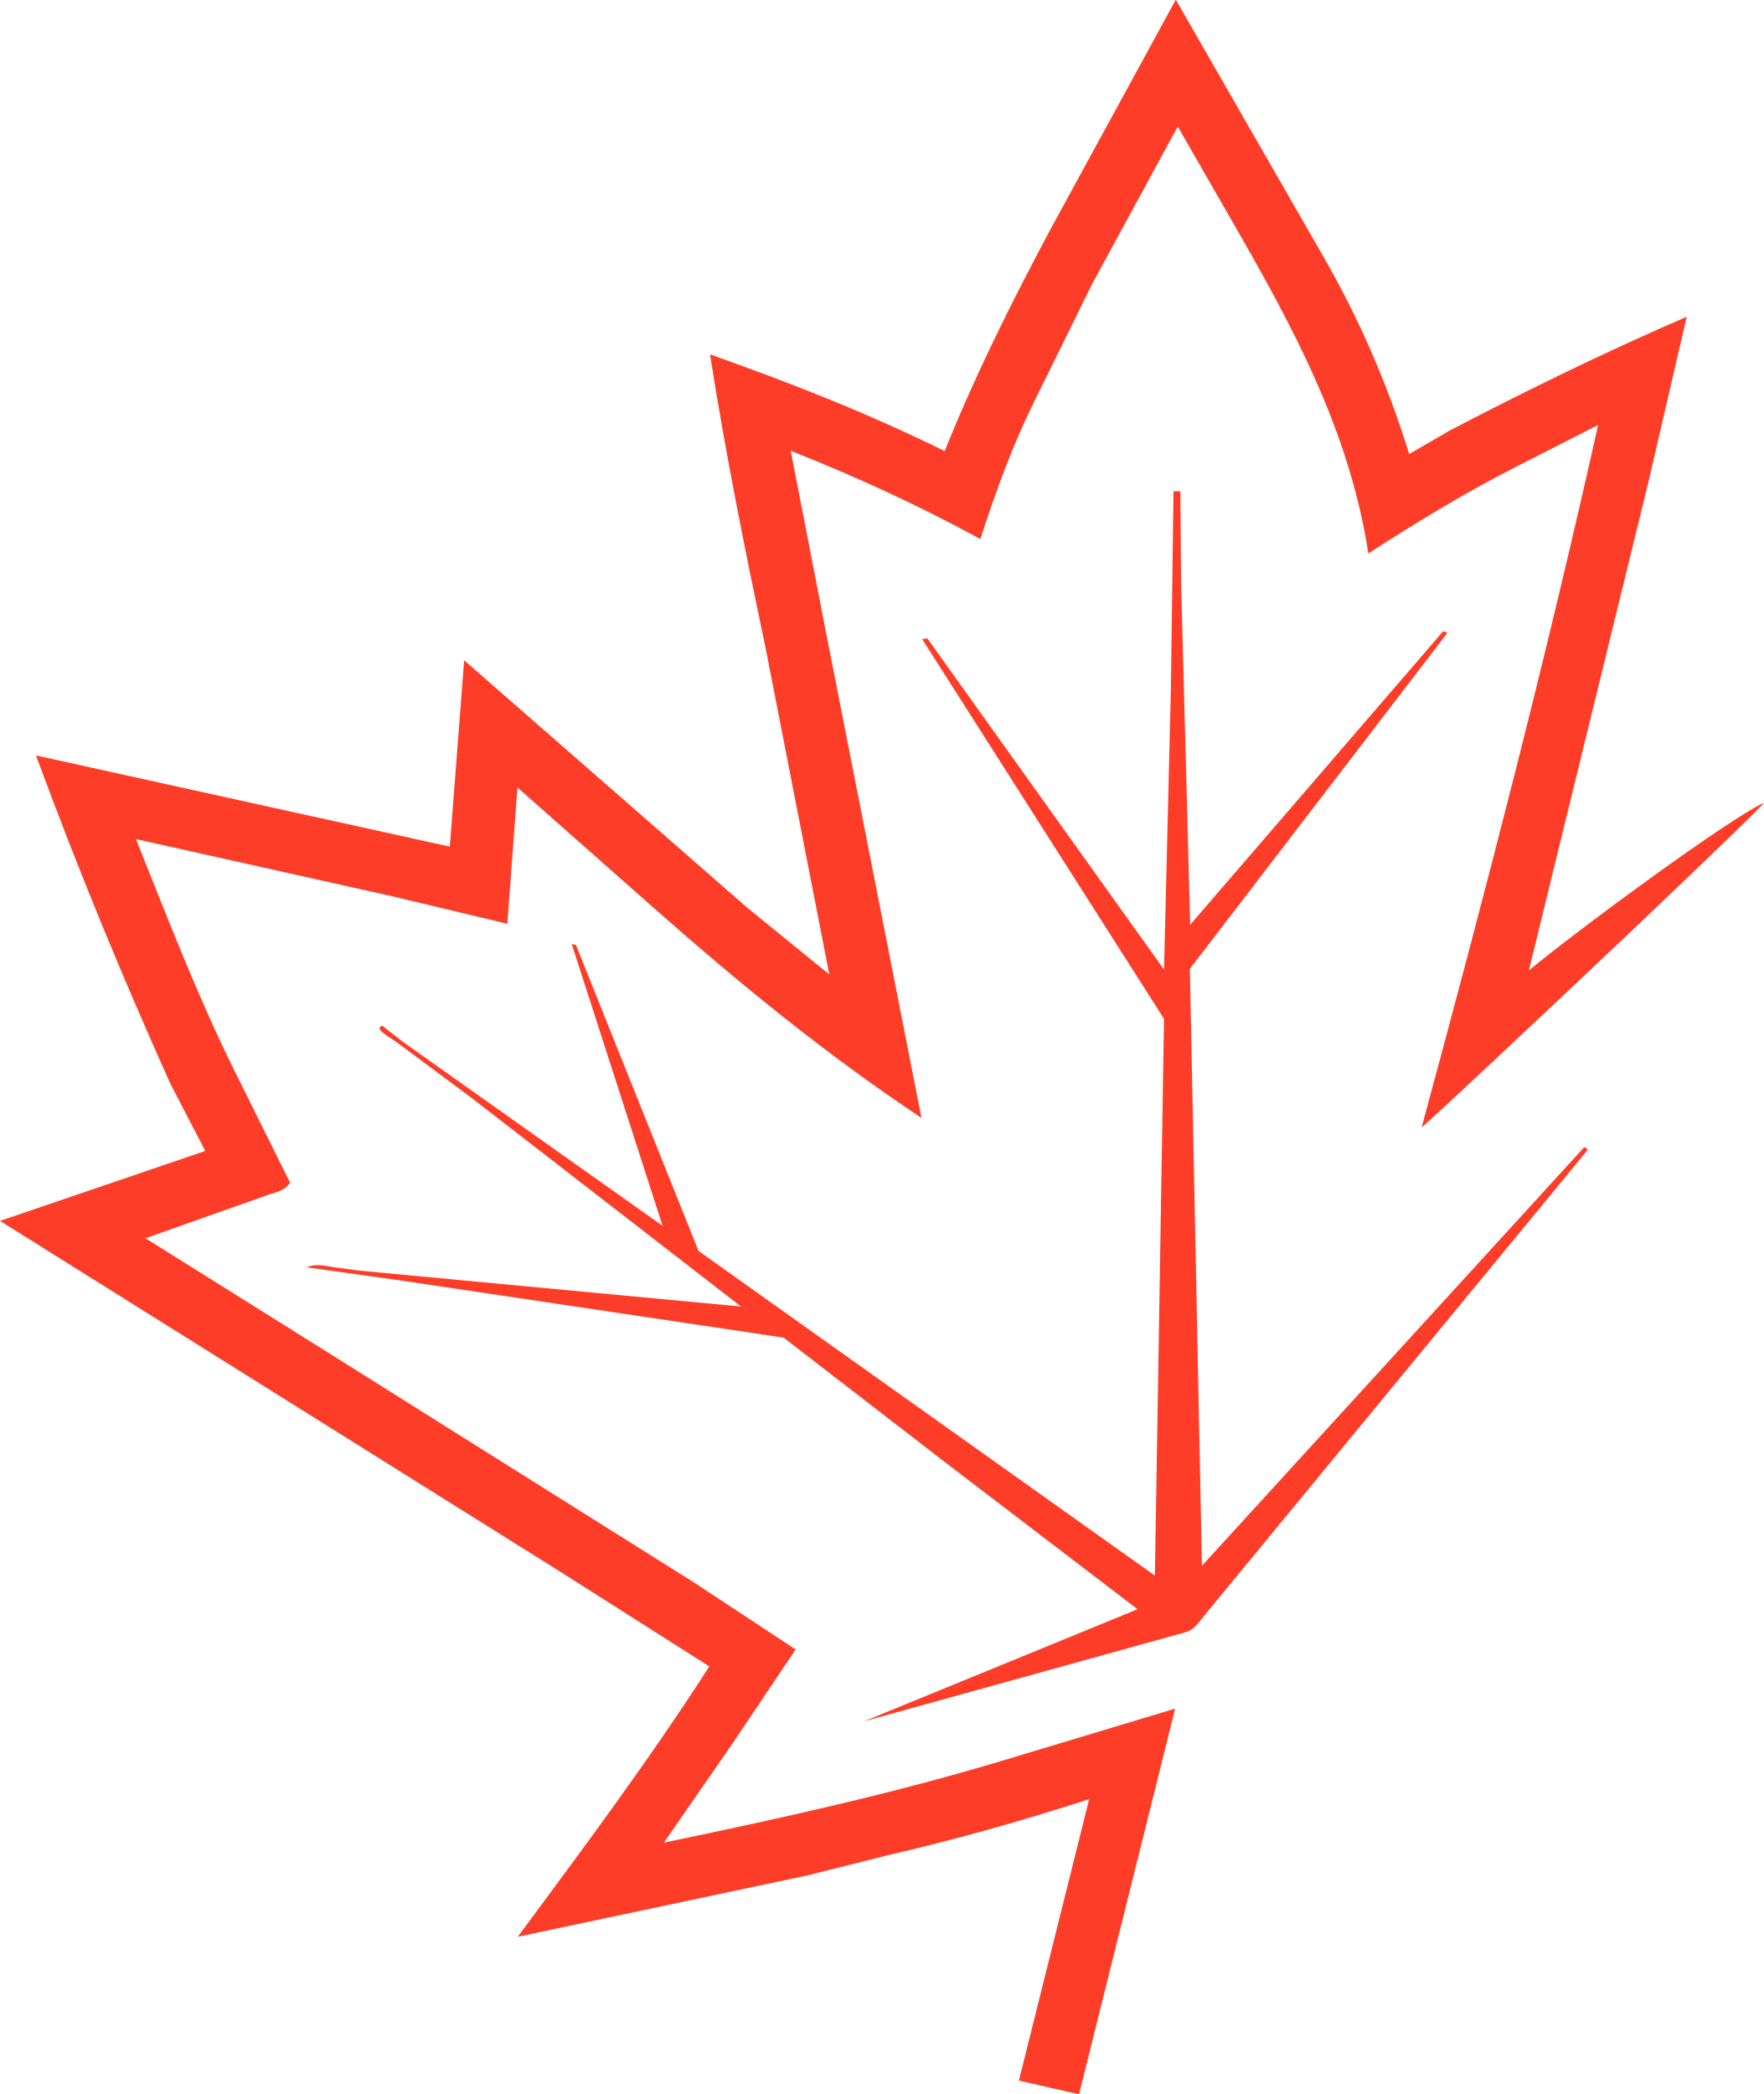
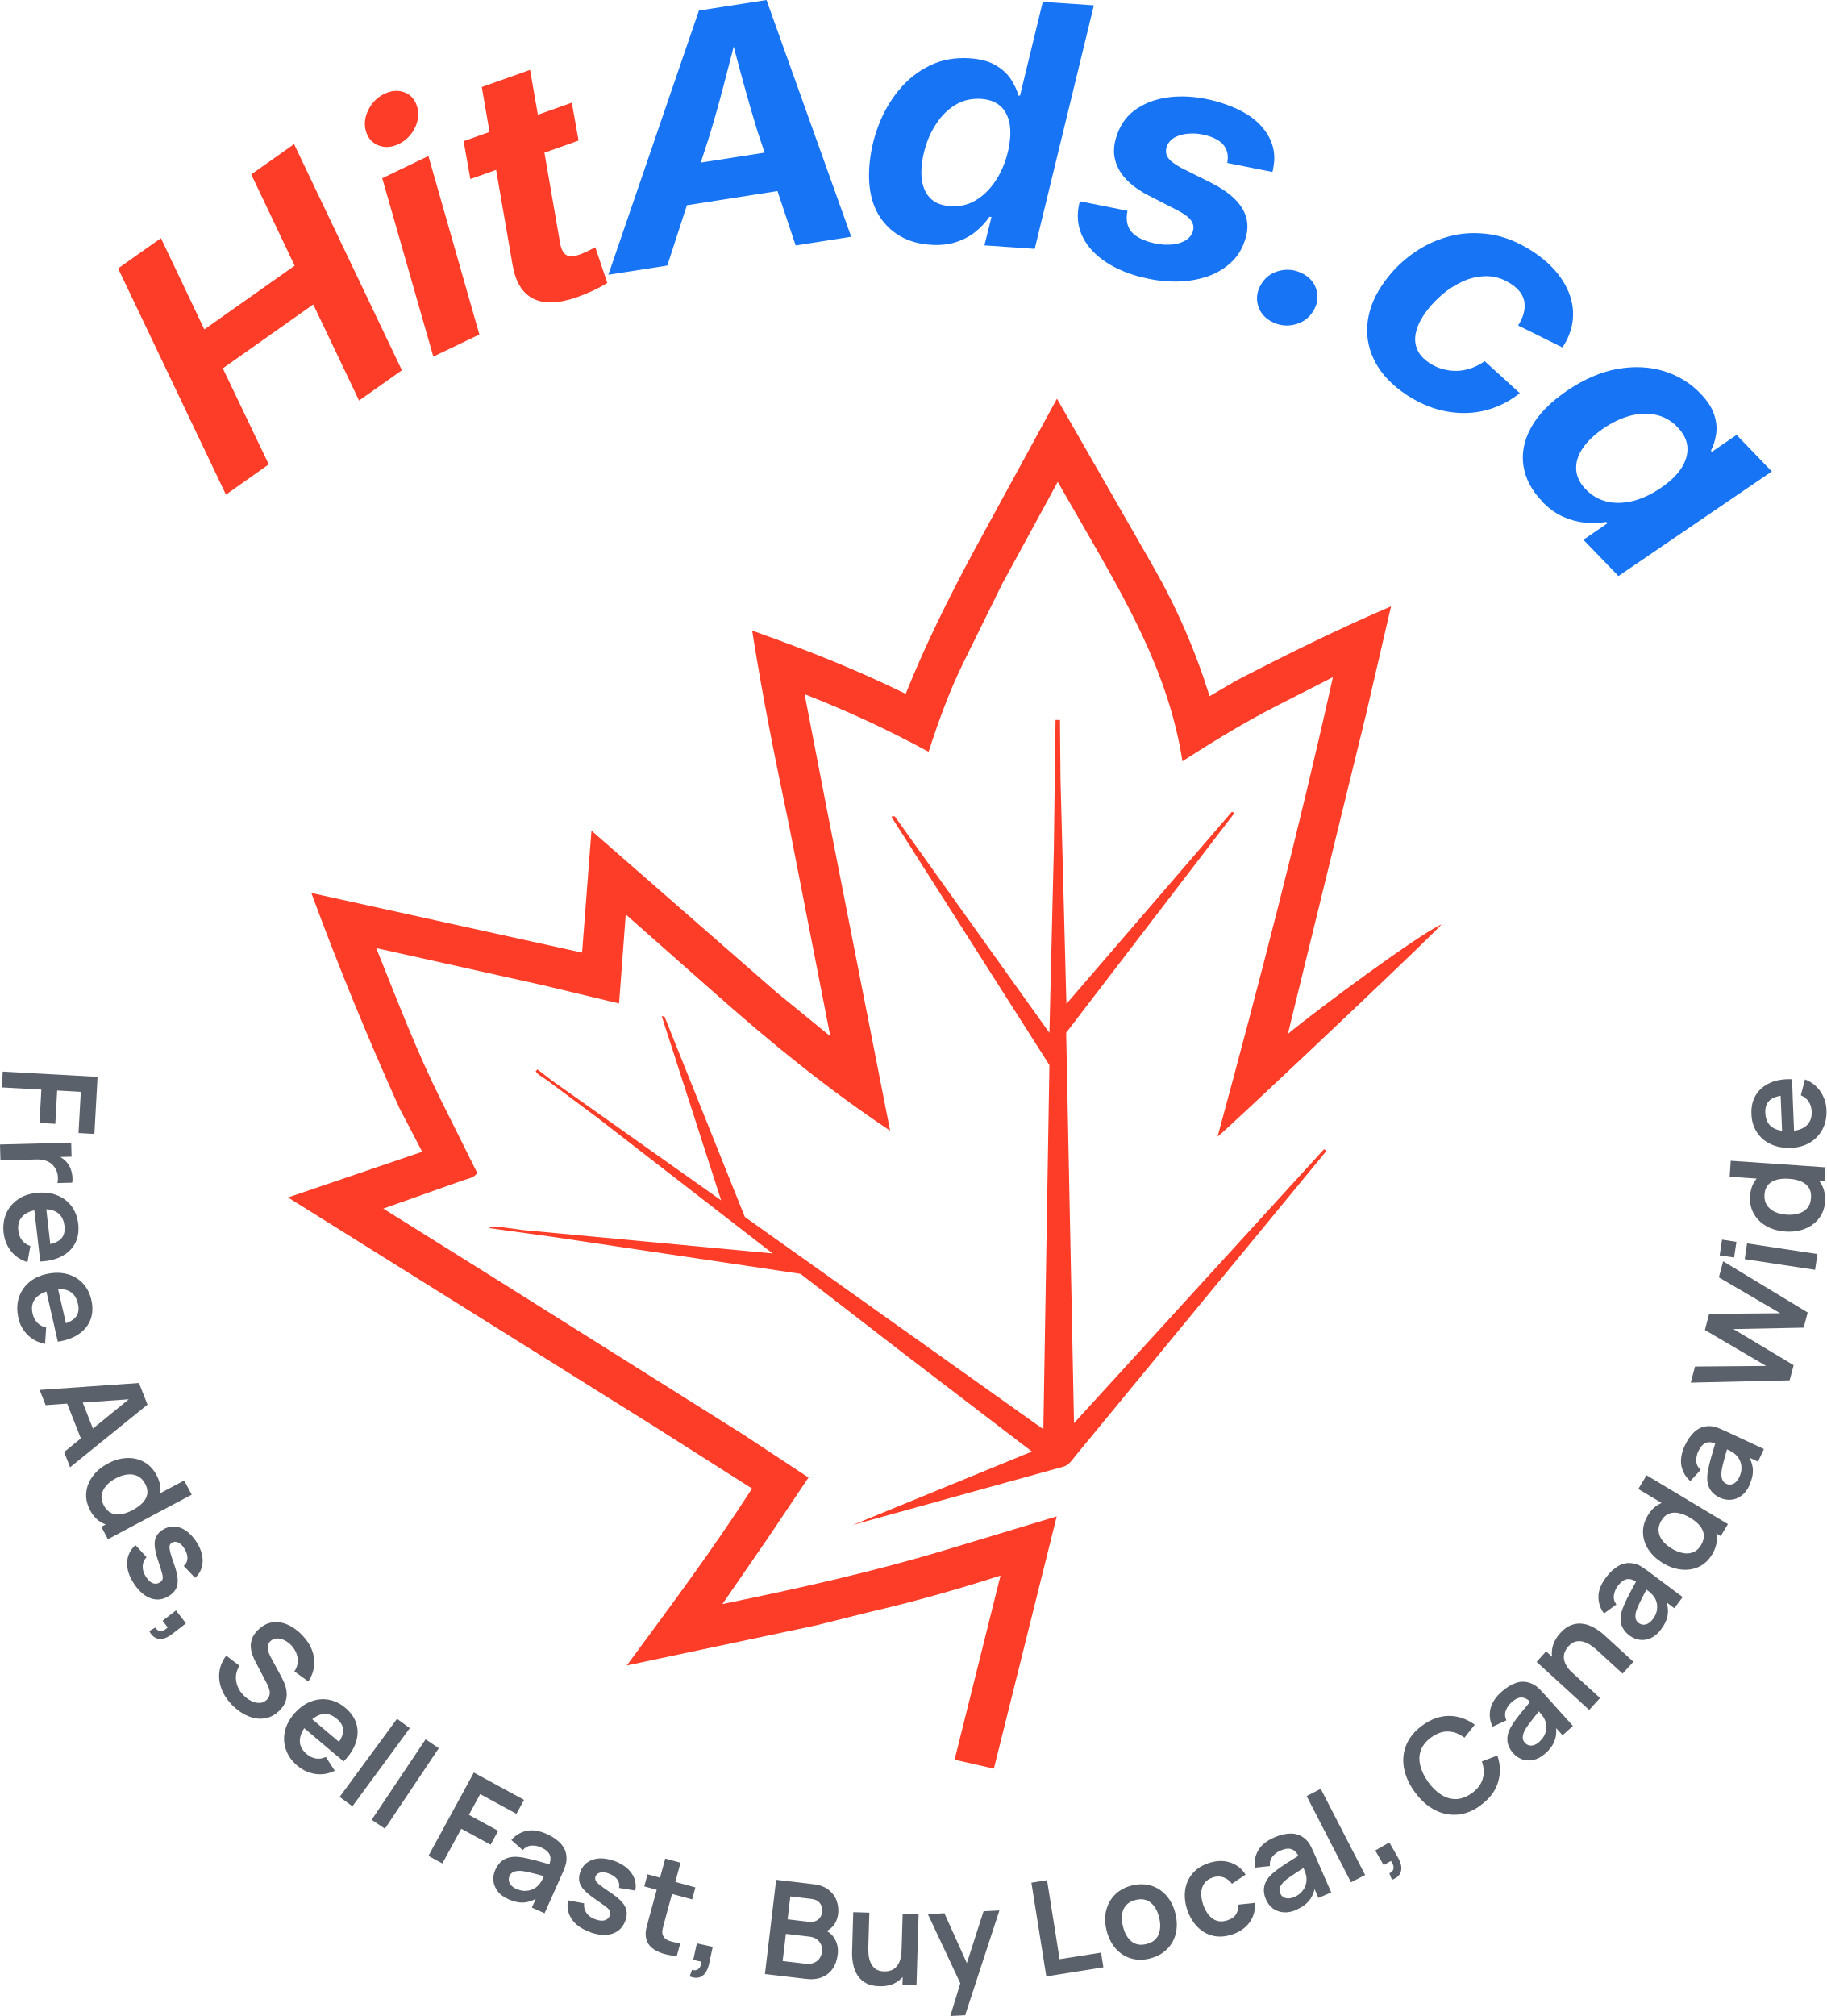
- <svg xmlns="http://www.w3.org/2000/svg" id="Layer_1" data-name="Layer 1" viewBox="0 0 53.95 64.06">
+ <svg xmlns="http://www.w3.org/2000/svg" id="Layer_1" data-name="Layer 1" viewBox="0 0 247.32 272.94">
+   <g>
+     <path d="M30.59,66.96l-14.6-30.62,5.8-4.1,5.88,12.36,12.23-8.63-5.88-12.36,5.8-4.1,14.6,30.62-5.8,4.1-6.2-13.01-12.25,8.65,6.22,13-5.8,4.1Z" style="fill: #fd3d28;" />
+     <path d="M53.99,19.5c-.96.46-1.87.53-2.73.19s-1.43-.98-1.71-1.92c-.27-.95-.16-1.92.33-2.9.49-.98,1.21-1.7,2.16-2.16.98-.47,1.89-.54,2.75-.2.86.34,1.42.98,1.69,1.93.28.94.18,1.91-.31,2.89-.49.98-1.22,1.7-2.18,2.17ZM58.68,48.29l-6.92-24.16,6.25-3.01,6.9,24.17-6.23,2.99Z" style="fill: #fd3d28;" />
+     <path d="M77.43,13.9l.91,5.13-14.65,5.21-.91-5.13,14.65-5.21ZM65.24,11.78l6.54-2.32,4.07,23.51c.15.8.43,1.32.84,1.56.4.24,1.01.21,1.81-.07.28-.1.64-.25,1.09-.47.45-.21.79-.39,1.02-.52l1.62,4.83c-.61.39-1.27.75-1.97,1.07-.7.32-1.39.6-2.08.85-2.48.88-4.45.96-5.93.24-1.47-.72-2.41-2.21-2.82-4.46l-4.19-24.21Z" style="fill: #fd3d28;" />
+     <path d="M82.38,37.19L94.64,1.43l9.15-1.43,11.47,32.05-7.52,1.18-5.2-15.54c-.6-1.96-1.23-4.14-1.89-6.53-.66-2.39-1.35-5-2.07-7.84l1.6-.25c-.77,3.01-1.49,5.82-2.17,8.41-.68,2.6-1.36,5.01-2.05,7.24l-5.6,17.23-7.98,1.25ZM89.86,28.28l.08-5.49,18.14-2.84-.08,5.49-18.14,2.84Z" style="fill: #1774f5;" />
+     <path d="M126,33.14c-2.67-.18-4.77-1.19-6.31-3.03-1.53-1.84-2.19-4.33-1.98-7.48.13-1.91.54-3.77,1.22-5.58s1.61-3.43,2.79-4.86c1.18-1.43,2.57-2.53,4.19-3.32,1.62-.79,3.43-1.11,5.42-.98,1.44.1,2.6.41,3.49.94.9.53,1.58,1.16,2.07,1.9.48.74.82,1.47,1.02,2.21h.21s3.08-12.69,3.08-12.69l6.92.47-8.01,32.97-6.81-.47.96-3.85-.28-.02c-.53.77-1.18,1.46-1.93,2.06-.75.6-1.63,1.06-2.64,1.38-1.01.32-2.15.44-3.43.35ZM128.61,27.92c1.22.08,2.31-.14,3.28-.67.97-.53,1.8-1.27,2.51-2.2.71-.93,1.26-1.97,1.67-3.1.4-1.14.64-2.26.72-3.38.1-1.52-.17-2.74-.83-3.66-.66-.91-1.68-1.42-3.07-1.52-1.22-.08-2.31.14-3.28.67-.97.53-1.8,1.27-2.49,2.2-.69.94-1.24,1.97-1.63,3.1-.4,1.13-.63,2.26-.71,3.38-.1,1.49.16,2.7.8,3.63.63.93,1.65,1.44,3.03,1.53Z" style="fill: #1774f5;" />
+     <path d="M154.25,37.45c-2.01-.56-3.68-1.33-5-2.32-1.32-.98-2.26-2.11-2.8-3.39-.54-1.28-.65-2.66-.32-4.13.02-.06.03-.12.05-.18.02-.07.04-.13.05-.18l6.44,1.29c-.22,1.12-.08,2.02.43,2.7.5.68,1.41,1.21,2.74,1.58.82.23,1.62.33,2.41.31.79-.02,1.47-.17,2.06-.46.58-.29.98-.71,1.19-1.28.19-.52.13-1.01-.18-1.48-.31-.47-.92-.94-1.83-1.41l-3.9-2c-2.01-1.03-3.38-2.23-4.12-3.62-.74-1.39-.82-2.89-.26-4.5.53-1.62,1.48-2.87,2.85-3.75s2.98-1.38,4.84-1.53c1.86-.14,3.78.07,5.78.62,2.92.82,5.03,2.02,6.34,3.62,1.31,1.6,1.78,3.37,1.41,5.3-.01.11-.03.21-.05.31s-.05.21-.08.33l-6.12-1.22c.18-.88.05-1.64-.39-2.28-.44-.64-1.24-1.12-2.4-1.44-.75-.21-1.49-.3-2.24-.26-.75.03-1.41.19-1.98.47-.57.28-.96.72-1.17,1.29-.19.52-.15,1.01.13,1.46.28.45.89.92,1.81,1.42l4.1,2.05c2.05,1.04,3.46,2.21,4.22,3.52.76,1.31.86,2.74.29,4.31-.41,1.25-1.09,2.29-2.04,3.11-.95.82-2.07,1.44-3.38,1.84-1.31.4-2.72.59-4.24.57s-3.06-.25-4.63-.69Z" style="fill: #1774f5;" />
+     <path d="M172.46,43.68c-1.1-.5-1.8-1.27-2.11-2.32-.31-1.05-.12-2.08.56-3.09.56-.83,1.34-1.37,2.34-1.61,1-.25,1.96-.16,2.89.26,1.11.5,1.82,1.28,2.12,2.32.3,1.04.12,2.06-.55,3.05-.54.82-1.32,1.37-2.32,1.63-1,.27-1.98.19-2.92-.24Z" style="fill: #1774f5;" />
+     <path d="M190.43,53.44c-1.89-1.26-3.28-2.7-4.16-4.32-.88-1.62-1.26-3.33-1.12-5.12.14-1.8.78-3.57,1.94-5.31,1.07-1.61,2.37-2.99,3.91-4.14,1.54-1.15,3.22-1.99,5.05-2.5,1.83-.52,3.73-.62,5.71-.33,1.98.3,3.94,1.1,5.9,2.4,1.3.87,2.37,1.82,3.21,2.86.84,1.04,1.43,2.13,1.79,3.26.35,1.13.44,2.28.26,3.44-.18,1.16-.63,2.28-1.35,3.36l-6-2.97c.34-.54.59-1.07.73-1.58.14-.51.19-1,.13-1.48-.05-.48-.22-.93-.51-1.35-.29-.42-.71-.82-1.26-1.19-1.07-.71-2.17-1.07-3.31-1.08-1.14,0-2.24.23-3.32.73-1.08.5-2.07,1.15-2.97,1.96-.91.81-1.67,1.67-2.28,2.59-.55.82-.9,1.63-1.07,2.42-.16.79-.1,1.53.2,2.22.29.69.84,1.3,1.64,1.83.58.39,1.19.66,1.83.84.64.17,1.28.25,1.94.23.66-.02,1.3-.15,1.93-.37.63-.23,1.23-.54,1.79-.94l4.76,4.33c-1.1.87-2.27,1.53-3.52,1.98-1.25.46-2.54.69-3.87.71-1.33.02-2.67-.17-4.02-.58-1.34-.41-2.67-1.05-3.97-1.91Z" style="fill: #1774f5;" />
+     <path d="M208.79,67.84c-1.4-1.45-2.23-3.04-2.5-4.76s.08-3.46,1.04-5.21c.96-1.75,2.58-3.4,4.84-4.96,2.33-1.58,4.61-2.56,6.85-2.96,2.24-.4,4.33-.3,6.27.29,1.93.6,3.58,1.6,4.93,3,.96.99,1.59,1.95,1.89,2.88.31.93.4,1.82.27,2.66s-.36,1.59-.71,2.24l.14.15,3.34-2.29,4.77,4.95-20.77,14.16-4.74-4.91,3.26-2.24-.18-.18c-.86.16-1.79.2-2.79.11-1-.09-2.01-.35-3.02-.8-1.01-.44-1.98-1.15-2.92-2.12ZM214.74,66.26c.83.86,1.79,1.41,2.89,1.66,1.1.25,2.27.21,3.52-.1,1.24-.32,2.48-.9,3.72-1.75,1.26-.85,2.2-1.75,2.81-2.7.61-.95.88-1.9.81-2.84-.07-.95-.52-1.85-1.35-2.71-.83-.86-1.79-1.41-2.89-1.65-1.1-.24-2.26-.21-3.48.11-1.22.32-2.45.9-3.67,1.74-1.23.84-2.16,1.74-2.8,2.69-.64.95-.93,1.9-.87,2.86.06.95.49,1.86,1.31,2.7Z" style="fill: #1774f5;" />
+   </g>
+   <g>
+     <path d="M.38,145.08l12.83.71-.43,7.73-2.15-.12.31-5.58-3.2-.18-.25,4.51-2.14-.12.25-4.51-5.35-.3.12-2.15Z" style="fill: #5b616a;" />
+     <path d="M0,154.95l9.64-.25.05,1.9-2.35.06.3-.24c.32.11.62.26.89.46.27.19.5.43.68.7.17.23.3.49.4.78.1.29.16.58.19.88s.02.6-.02.88l-2.01.05c.08-.29.09-.62.05-.99-.04-.37-.15-.7-.34-1-.17-.29-.38-.53-.63-.71s-.54-.31-.86-.39-.67-.12-1.03-.11l-4.9.13-.06-2.16Z" style="fill: #5b616a;" />
+     <path d="M.49,166.97c-.11-.97,0-1.84.33-2.63.33-.78.85-1.42,1.55-1.92s1.53-.8,2.5-.91c1.05-.12,1.98-.03,2.8.29.82.31,1.48.8,1.99,1.47.51.67.82,1.47.93,2.41.11.99-.02,1.86-.4,2.61-.38.75-.98,1.34-1.79,1.77-.81.44-1.79.68-2.94.73l-.25-2.12.78-.09c1.04-.13,1.78-.4,2.22-.81.44-.42.61-1.01.52-1.79-.1-.87-.45-1.49-1.04-1.86s-1.41-.48-2.45-.36c-.97.11-1.7.41-2.18.9s-.68,1.14-.58,1.95c.06.53.23.97.51,1.32.28.35.65.61,1.12.76l-.39,2.18c-.91-.27-1.64-.75-2.21-1.46-.57-.71-.9-1.53-1.01-2.45ZM4.57,163.15l1.61-.19.76,6.59-1.61.19-.76-6.59Z" style="fill: #5b616a;" />
+     <path d="M2.49,178.41c-.22-.95-.2-1.83.04-2.65.25-.81.69-1.51,1.33-2.08.64-.57,1.43-.96,2.38-1.18,1.03-.23,1.96-.24,2.81-.02.85.22,1.56.64,2.14,1.24.58.61.97,1.37,1.18,2.29.22.97.18,1.85-.11,2.64-.3.79-.83,1.44-1.58,1.96-.75.52-1.7.87-2.85,1.04l-.48-2.08.77-.18c1.02-.24,1.72-.59,2.11-1.05.39-.46.5-1.07.32-1.83-.2-.86-.61-1.44-1.23-1.73-.63-.3-1.45-.33-2.47-.09-.95.22-1.64.6-2.07,1.13-.43.54-.55,1.21-.37,2.01.12.52.33.94.65,1.26.31.32.71.53,1.19.64l-.15,2.21c-.93-.17-1.71-.57-2.36-1.21-.64-.64-1.07-1.42-1.27-2.32ZM6.12,174.17l1.58-.36,1.48,6.46-1.58.36-1.48-6.47Z" style="fill: #5b616a;" />
+     <path d="M5.37,188.18l13.45-.94,1.15,2.93-10.48,8.48-.81-2.06,9.38-7.65.18.45-12.06.85-.81-2.06ZM8.79,189.26l1.87-.74,2.47,6.28-1.87.74-2.47-6.28Z" style="fill: #5b616a;" />
+     <path d="M12.18,204.41c-.42-.78-.58-1.57-.5-2.36.08-.79.38-1.53.89-2.21.51-.68,1.19-1.25,2.04-1.7.86-.46,1.72-.71,2.56-.74.85-.04,1.62.14,2.33.53.71.39,1.27.98,1.7,1.79.43.81.59,1.59.5,2.35s-.41,1.46-.94,2.1c-.53.64-1.22,1.19-2.08,1.65-.85.45-1.69.71-2.52.79-.83.08-1.59-.06-2.29-.41s-1.26-.94-1.7-1.78ZM13.71,206.71l5.98-3.17-.13-.24,5.38-2.86,1.02,1.92-11.35,6.03-.89-1.68ZM14.04,203.79c.27.51.61.86,1.01,1.05s.85.24,1.35.16c.5-.08,1.02-.26,1.57-.56.56-.3,1.01-.63,1.35-.99.34-.37.55-.76.62-1.19.07-.43-.02-.88-.28-1.37-.27-.51-.62-.86-1.04-1.06s-.89-.26-1.4-.2-1.02.24-1.53.51c-.52.28-.95.6-1.29.99-.34.38-.55.79-.63,1.25-.08.45.02.92.28,1.42Z" style="fill: #5b616a;" />
+     <path d="M18.15,214.42c-.66-.99-.97-1.94-.94-2.86.03-.92.41-1.71,1.13-2.38l1.5,1.64c-.33.36-.51.77-.52,1.25-.01.47.14.96.47,1.45.29.43.59.71.92.83.33.12.64.08.94-.12.18-.12.3-.26.36-.42.05-.16.04-.42-.06-.78-.09-.36-.26-.9-.5-1.61-.27-.79-.43-1.46-.49-1.99s0-.98.16-1.34c.17-.36.45-.68.85-.94.5-.33,1.02-.49,1.57-.48.55.01,1.08.19,1.59.53s.98.83,1.41,1.46c.42.62.69,1.24.82,1.85.13.61.11,1.18-.05,1.72-.16.54-.46,1-.89,1.39l-1.54-1.61c.31-.27.48-.61.5-1,.02-.4-.1-.82-.37-1.28-.26-.44-.54-.73-.87-.89s-.62-.14-.89.04c-.15.1-.25.24-.29.42s0,.46.09.85c.1.39.28.95.54,1.67.26.75.42,1.38.46,1.91.05.52-.02.97-.2,1.33-.18.37-.48.69-.89.96-.81.54-1.64.67-2.49.39-.85-.28-1.62-.94-2.31-1.97Z" style="fill: #5b616a;" />
+     <path d="M20.21,220.82l.81-.47c.15.23.32.38.51.43.19.06.39.04.59-.04.2-.08.4-.22.59-.41l-.7-.9,1.82-1.4,1.35,1.75-1.89,1.46c-.62.48-1.2.69-1.74.64-.54-.05-.99-.4-1.34-1.05Z" style="fill: #5b616a;" />
+     <path d="M31.4,230.81c-.65-.68-1.12-1.4-1.41-2.17s-.38-1.54-.28-2.31c.1-.77.41-1.5.92-2.18l1.8,1.37c-.42.67-.57,1.36-.45,2.07.11.72.44,1.35.98,1.91.32.33.67.59,1.05.78.38.19.76.28,1.13.27.37,0,.7-.15.99-.43.13-.12.23-.26.29-.41s.1-.31.11-.47-.02-.35-.08-.55c-.06-.2-.14-.41-.25-.63l-1.6-3.07c-.14-.26-.27-.56-.4-.9-.13-.33-.21-.69-.24-1.08-.03-.38.03-.78.18-1.18.15-.4.42-.8.83-1.19.59-.57,1.24-.91,1.94-1s1.39.02,2.09.34,1.34.79,1.94,1.42c.61.64,1.05,1.3,1.31,2.01.27.7.36,1.41.28,2.14-.08.72-.34,1.43-.77,2.11l-1.9-1.38c.26-.38.41-.78.45-1.2.04-.42-.02-.82-.17-1.22-.15-.4-.38-.76-.67-1.08-.29-.31-.62-.55-.97-.72-.35-.17-.69-.25-1.03-.23-.33.01-.62.14-.86.37-.23.22-.35.47-.36.74-.01.28.04.55.15.84s.24.56.39.82l1.14,2.1c.16.29.32.62.5,1s.29.79.36,1.23c.07.44.04.89-.1,1.35s-.43.91-.9,1.36c-.48.46-1,.77-1.55.92-.55.15-1.11.17-1.68.07-.57-.11-1.12-.32-1.66-.64-.54-.32-1.04-.71-1.5-1.19Z" style="fill: #5b616a;" />
+     <path d="M40.29,239.08c-.75-.63-1.26-1.34-1.55-2.14-.29-.8-.35-1.62-.18-2.46s.57-1.63,1.2-2.38c.68-.8,1.43-1.37,2.24-1.7.81-.33,1.63-.43,2.46-.29.83.14,1.6.51,2.32,1.12.76.65,1.26,1.37,1.49,2.18s.2,1.65-.09,2.52-.84,1.72-1.65,2.54l-1.63-1.38.51-.6c.67-.8,1.02-1.51,1.06-2.11.03-.6-.25-1.16-.84-1.66-.67-.57-1.35-.78-2.03-.64-.68.14-1.36.61-2.03,1.41-.63.75-.95,1.46-.97,2.15-.02.69.29,1.29.91,1.82.4.34.83.55,1.27.62s.89,0,1.34-.21l1.21,1.86c-.84.42-1.71.57-2.61.44-.9-.13-1.7-.49-2.41-1.09ZM40.65,233.51l1.05-1.24,5.06,4.28-1.05,1.24-5.06-4.28Z" style="fill: #5b616a;" />
+     <path d="M45.99,243.28l7.77-10.58,1.73,1.27-7.77,10.58-1.73-1.27Z" style="fill: #5b616a;" />
+     <path d="M50.33,246.38l7.3-10.9,1.79,1.2-7.3,10.9-1.79-1.2Z" style="fill: #5b616a;" />
+     <path d="M58.01,251.27l6.15-11.29,6.8,3.7-1.03,1.89-4.91-2.67-1.53,2.81,3.97,2.16-1.03,1.88-3.97-2.16-2.56,4.7-1.89-1.03Z" style="fill: #5b616a;" />
+     <path d="M68.83,257.12c-.64-.28-1.12-.64-1.45-1.08-.33-.44-.52-.91-.57-1.41s.04-1,.26-1.48c.19-.42.43-.77.72-1.05.29-.28.64-.47,1.05-.59s.88-.15,1.41-.1c.4.04.86.12,1.38.25.52.12,1.07.26,1.66.43.59.17,1.21.35,1.86.52l-.88.09c.28-.61.34-1.12.19-1.53-.15-.41-.55-.76-1.21-1.06-.4-.18-.82-.26-1.27-.24-.45.02-.85.22-1.2.61l-1.54-1.36c.55-.65,1.23-1.06,2.04-1.24.81-.18,1.74-.04,2.78.43.78.35,1.41.78,1.89,1.31.48.52.74,1.14.76,1.85.02.38-.03.74-.14,1.08s-.25.7-.42,1.08l-2.41,5.4-1.72-.77.85-1.91.15.44c-.68.46-1.35.72-2.01.78-.66.06-1.39-.09-2.18-.44ZM69.92,255.73c.45.2.86.29,1.25.27.39-.02.72-.1,1.01-.24.29-.14.51-.3.67-.47.21-.2.4-.46.56-.78.16-.32.28-.58.37-.78l.52.45c-.63-.17-1.18-.32-1.63-.44-.46-.12-.85-.21-1.18-.29-.33-.07-.63-.12-.9-.15-.27-.02-.5-.01-.71.03-.21.04-.38.11-.53.21-.15.1-.26.25-.35.44-.1.22-.13.43-.09.65.03.21.13.42.3.61.17.19.4.36.71.49Z" style="fill: #5b616a;" />
+     <path d="M79.91,261.58c-1.12-.39-1.95-.97-2.47-1.72-.52-.75-.7-1.61-.53-2.58l2.18.41c-.05.49.06.92.33,1.31s.69.68,1.25.87c.49.17.9.21,1.23.11.33-.1.56-.32.68-.65.07-.21.08-.39.03-.55-.05-.16-.23-.36-.52-.59-.29-.23-.75-.56-1.37-.98-.69-.47-1.22-.9-1.59-1.29-.37-.39-.59-.78-.68-1.17-.08-.39-.05-.81.11-1.27.2-.57.52-1.01.97-1.33.45-.32.98-.5,1.59-.54.61-.04,1.28.07,2.01.32.71.25,1.3.58,1.77.99.47.41.8.88,1,1.4s.24,1.07.12,1.64l-2.2-.36c.09-.41.02-.77-.2-1.1s-.58-.6-1.07-.8c-.47-.2-.88-.26-1.23-.19-.35.07-.58.26-.69.57-.06.17-.05.34.02.51.07.17.27.37.58.62.31.25.79.59,1.44,1.02.66.44,1.16.85,1.52,1.25.35.39.57.79.64,1.19.08.4.03.84-.13,1.31-.32.92-.91,1.52-1.76,1.81-.85.29-1.86.23-3.03-.19Z" style="fill: #5b616a;" />
+     <path d="M87.24,255.39l.44-1.63,6.48,1.77-.44,1.63-6.48-1.77ZM91.63,264.83c-.65-.05-1.26-.17-1.85-.34-.58-.18-1.08-.43-1.49-.76-.41-.33-.67-.75-.79-1.26-.1-.46-.1-.9,0-1.32.1-.42.23-.9.37-1.43l2.21-8.09,2.07.56-2.17,7.97c-.1.37-.19.7-.25.99-.07.28-.07.53-.01.74.11.4.39.68.83.85.44.16.97.28,1.57.35l-.48,1.74Z" style="fill: #5b616a;" />
+     <path d="M93.39,267.57l.32-.88c.26.08.48.08.67,0,.18-.08.32-.22.42-.41.1-.19.16-.43.19-.69l-1.12-.24.49-2.24,2.15.47-.5,2.33c-.17.76-.47,1.3-.92,1.61-.44.31-1.01.33-1.7.06Z" style="fill: #5b616a;" />
+     <path d="M103.58,267.26l1.52-12.76,5.06.6c.86.1,1.55.36,2.06.77s.87.9,1.07,1.47c.2.57.27,1.14.21,1.71-.08.7-.32,1.28-.71,1.73-.39.45-.89.73-1.48.83l.05-.44c.78.28,1.35.73,1.69,1.36.35.63.48,1.31.39,2.05-.09.76-.31,1.4-.67,1.93-.36.53-.84.92-1.45,1.18-.61.25-1.33.33-2.17.23l-5.58-.66ZM105.98,265.5l3.15.37c.37.04.71,0,1.03-.11.31-.12.57-.3.77-.56.2-.25.32-.57.37-.95.04-.34,0-.66-.11-.95-.12-.29-.31-.53-.57-.73-.26-.2-.59-.32-.99-.37l-3.21-.38-.44,3.66ZM106.65,259.85l2.87.34c.31.04.59.01.85-.08.26-.09.47-.24.64-.45.17-.21.27-.49.31-.83.05-.44-.04-.83-.29-1.16-.25-.33-.63-.52-1.14-.58l-2.87-.34-.37,3.1Z" style="fill: #5b616a;" />
+     <path d="M119.04,268.91c-.71-.02-1.3-.16-1.76-.41-.46-.25-.82-.57-1.08-.94-.26-.38-.45-.78-.57-1.2s-.19-.82-.22-1.19c-.03-.37-.04-.68-.03-.91l.16-5.38,2.18.07-.14,4.64c0,.3,0,.63.03,1.01.03.37.12.73.26,1.08.14.35.36.63.65.86s.7.35,1.21.37c.27,0,.55-.03.82-.11.27-.08.52-.23.74-.44.22-.21.41-.5.55-.88.14-.38.22-.86.24-1.44l1.26.58c-.02.82-.21,1.56-.54,2.22-.34.66-.82,1.17-1.45,1.55-.63.38-1.4.55-2.3.52ZM122.2,268.73l.09-2.99h-.26s.2-6.66.2-6.66l2.16.07-.29,9.64-1.9-.06Z" style="fill: #5b616a;" />
+     <path d="M128.68,272.94l1.59-5.19.11,1.5-4.74-10.1,2.24-.12,3.37,7.48-.57.03,2.5-7.78,2.15-.11-4.64,14.19-2.01.1Z" style="fill: #5b616a;" />
+     <path d="M141.68,267.58l-2.02-12.69,2.12-.34,1.7,10.7,5.61-.89.32,1.99-7.73,1.23Z" style="fill: #5b616a;" />
+     <path d="M155.71,265.16c-.94.23-1.81.22-2.61-.03-.8-.25-1.49-.7-2.05-1.35s-.97-1.46-1.21-2.42c-.24-.98-.26-1.89-.05-2.73.21-.84.62-1.55,1.21-2.14.6-.59,1.35-.99,2.27-1.22.94-.23,1.82-.22,2.62.03.8.25,1.49.7,2.06,1.35.57.65.97,1.45,1.21,2.42.24.97.25,1.88.05,2.71s-.61,1.55-1.21,2.14c-.6.59-1.36,1-2.3,1.23ZM155.23,263.2c.83-.2,1.38-.63,1.65-1.29.27-.65.29-1.42.08-2.3-.22-.91-.61-1.58-1.15-2.02-.54-.44-1.22-.56-2.04-.36-.56.14-.99.38-1.29.72-.3.34-.48.76-.54,1.25s-.02,1.03.12,1.62c.22.91.61,1.58,1.15,2.02.55.44,1.22.56,2.02.36Z" style="fill: #5b616a;" />
+     <path d="M166.88,261.89c-.94.32-1.81.38-2.62.19-.81-.19-1.51-.59-2.11-1.2-.6-.61-1.06-1.37-1.38-2.29-.31-.94-.41-1.83-.29-2.68s.44-1.59.97-2.23c.53-.64,1.26-1.12,2.18-1.43,1.04-.35,2-.39,2.9-.11s1.61.83,2.13,1.66l-1.84,1.24c-.33-.44-.72-.73-1.18-.88-.46-.15-.92-.14-1.39.01-.53.18-.92.45-1.18.82-.26.37-.39.8-.41,1.29-.01.5.07,1.02.26,1.58.3.87.73,1.5,1.3,1.91.57.4,1.24.47,2,.21.54-.18.93-.45,1.15-.81s.34-.79.34-1.31l2.24-.24c.03,1.03-.21,1.91-.75,2.65-.54.74-1.31,1.28-2.33,1.63Z" style="fill: #5b616a;" />
+     <path d="M175.56,258.56c-.64.28-1.23.39-1.78.34-.55-.05-1.02-.23-1.43-.53-.4-.3-.71-.7-.92-1.19-.19-.42-.28-.84-.29-1.24,0-.4.08-.79.27-1.17.19-.38.48-.75.88-1.11.3-.27.68-.55,1.11-.86s.92-.61,1.44-.94c.52-.32,1.07-.67,1.64-1.02l-.53.71c-.26-.61-.59-1-1-1.17-.41-.17-.94-.11-1.6.18-.4.17-.74.43-1.03.78s-.41.78-.36,1.3l-2.05.22c-.11-.84.05-1.62.46-2.34s1.14-1.31,2.19-1.76c.79-.34,1.53-.52,2.24-.52.71,0,1.33.22,1.88.68.29.24.53.52.7.83.17.31.34.66.51,1.04l2.37,5.42-1.73.75-.84-1.92.42.19c-.12.81-.38,1.48-.78,2.01-.4.53-1,.97-1.8,1.32ZM175.27,256.82c.45-.19.79-.44,1.04-.74.25-.3.42-.6.5-.91.09-.31.12-.58.1-.81,0-.3-.07-.61-.2-.94s-.24-.6-.32-.8l.68-.08c-.55.35-1.03.66-1.42.91-.4.26-.73.48-1.01.68-.28.2-.52.38-.72.56-.19.18-.34.36-.46.54-.11.18-.18.36-.2.54-.02.18,0,.36.09.55.09.22.23.39.41.51.18.12.4.18.65.19.25,0,.54-.06.85-.19Z" style="fill: #5b616a;" />
+     <path d="M182.94,254.84l-6.01-11.67,1.91-.99,6.01,11.67-1.91.99Z" style="fill: #5b616a;" />
+     <path d="M188.48,254.49l-.35-.87c.25-.12.41-.26.5-.44s.09-.38.04-.59c-.06-.21-.16-.43-.32-.64l-.99.57-1.14-1.99,1.91-1.09,1.18,2.07c.39.68.52,1.28.4,1.81-.12.53-.53.92-1.23,1.18Z" style="fill: #5b616a;" />
+     <path d="M200.5,244.42c-1.04.76-2.09,1.18-3.17,1.26-1.07.08-2.1-.13-3.09-.66-.99-.52-1.88-1.32-2.66-2.39s-1.27-2.16-1.47-3.26c-.2-1.1-.09-2.15.32-3.14.41-1,1.13-1.87,2.17-2.63,1.2-.87,2.41-1.3,3.65-1.29,1.23.02,2.38.42,3.45,1.19l-1.4,1.76c-.7-.53-1.43-.81-2.19-.84-.76-.03-1.53.24-2.31.8-.7.51-1.16,1.09-1.4,1.74-.24.65-.26,1.34-.08,2.08.18.73.54,1.48,1.09,2.25.55.76,1.16,1.34,1.8,1.73.65.39,1.31.58,2.01.55.69-.03,1.39-.3,2.09-.8.77-.56,1.26-1.22,1.47-1.96.21-.74.16-1.52-.12-2.34l2.1-.8c.42,1.25.45,2.46.08,3.65s-1.14,2.21-2.34,3.08Z" style="fill: #5b616a;" />
+     <path d="M209.27,237.37c-.52.47-1.04.76-1.58.89-.54.13-1.04.11-1.52-.05-.48-.16-.89-.44-1.25-.83-.31-.34-.53-.71-.67-1.09s-.17-.78-.12-1.19.22-.86.48-1.33c.2-.35.47-.74.79-1.16.32-.42.68-.87,1.07-1.34.39-.47.81-.97,1.23-1.49l-.28.84c-.44-.5-.88-.76-1.32-.8-.44-.03-.92.19-1.46.68-.32.29-.57.65-.73,1.07-.17.42-.14.87.07,1.34l-1.87.86c-.37-.76-.47-1.55-.3-2.37s.67-1.6,1.52-2.36c.64-.57,1.29-.97,1.96-1.2.67-.23,1.34-.21,2,.05.36.14.67.33.93.56.26.24.54.51.81.82l3.96,4.4-1.4,1.26-1.4-1.55.46.04c.14.81.11,1.53-.11,2.16-.21.63-.64,1.24-1.29,1.82ZM208.44,235.81c.36-.33.61-.67.76-1.03.14-.36.2-.7.19-1.02-.01-.32-.07-.59-.16-.8-.1-.28-.26-.55-.49-.83-.23-.27-.41-.49-.56-.66l.62-.3c-.41.51-.77.95-1.06,1.32-.29.37-.54.69-.74.96-.2.27-.37.53-.5.76-.13.23-.21.45-.26.66s-.06.39-.02.57c.03.18.12.34.26.5.16.18.34.29.55.35.21.06.44.05.68-.03.24-.07.49-.22.74-.45Z" style="fill: #5b616a;" />
+     <path d="M215.19,231.5l-7.12-6.51,1.29-1.42,2.21,2.02.18-.19,4.91,4.49-1.47,1.61ZM219.7,226.57l-3.42-3.13c-.22-.21-.49-.42-.79-.63-.3-.22-.63-.39-.98-.51-.35-.12-.71-.14-1.08-.07s-.72.3-1.07.68c-.18.2-.33.43-.45.69-.12.26-.17.54-.15.85.01.31.12.64.31.99s.5.73.94,1.12l-1.26.58c-.61-.55-1.05-1.17-1.33-1.86s-.35-1.39-.23-2.11c.13-.72.49-1.42,1.1-2.09.48-.53.97-.88,1.46-1.06.49-.18.96-.25,1.42-.2.46.05.88.16,1.28.35.4.18.75.39,1.05.61.3.22.54.41.71.57l3.97,3.63-1.47,1.61Z" style="fill: #5b616a;" />
+     <path d="M224.93,220.59c-.42.56-.88.95-1.38,1.18-.5.23-1,.31-1.5.24-.5-.07-.96-.26-1.39-.57-.37-.28-.66-.59-.87-.94-.21-.35-.32-.73-.35-1.15-.02-.42.05-.89.22-1.4.13-.38.31-.82.54-1.29.23-.48.5-.99.79-1.53.3-.54.6-1.11.92-1.7l-.11.88c-.53-.4-1.01-.58-1.45-.52s-.87.37-1.3.95c-.26.35-.43.75-.51,1.19s.03.88.33,1.3l-1.67,1.21c-.51-.68-.76-1.43-.76-2.27,0-.83.35-1.7,1.03-2.61.51-.69,1.08-1.21,1.69-1.56s1.27-.47,1.97-.34c.38.06.71.19,1.02.37.3.18.62.4.96.65l4.74,3.54-1.13,1.51-1.67-1.25.46-.05c.3.76.4,1.48.32,2.14-.09.66-.39,1.34-.91,2.03ZM223.81,219.22c.29-.39.47-.78.54-1.16.07-.38.06-.73-.01-1.04-.08-.31-.18-.57-.32-.75-.15-.25-.37-.49-.64-.72-.28-.22-.5-.4-.68-.53l.55-.41c-.31.58-.57,1.08-.78,1.5s-.4.78-.54,1.09c-.14.31-.26.59-.35.84-.08.25-.12.49-.13.69,0,.21.02.4.09.56.07.17.19.31.35.44.19.14.39.22.61.23.22.01.44-.04.66-.16.22-.12.44-.31.64-.59Z" style="fill: #5b616a;" />
+     <path d="M233,207.97l-5.8-3.48-.14.23-5.22-3.13,1.12-1.86,11.02,6.61-.98,1.63ZM231.82,210.47c-.46.76-1.05,1.31-1.77,1.65-.72.34-1.51.46-2.35.38-.84-.08-1.68-.37-2.51-.87-.84-.5-1.49-1.11-1.96-1.81s-.72-1.46-.75-2.27c-.04-.8.18-1.6.65-2.38.47-.79,1.06-1.33,1.76-1.64s1.46-.4,2.29-.28c.82.12,1.65.43,2.48.93.82.49,1.48,1.07,1.98,1.75.5.67.77,1.4.83,2.17.05.78-.16,1.57-.64,2.37ZM230.33,209.19c.3-.5.42-.96.38-1.4-.04-.44-.23-.85-.55-1.24-.32-.38-.75-.74-1.29-1.06-.54-.32-1.06-.54-1.54-.64-.49-.1-.94-.08-1.34.08-.41.16-.75.47-1.03.94-.3.5-.42.98-.37,1.44.05.47.23.9.55,1.3.32.4.73.75,1.23,1.05.5.3,1.01.5,1.51.6.5.1.96.06,1.39-.11.43-.17.78-.49,1.07-.97Z" style="fill: #5b616a;" />
+     <path d="M236.9,201.08c-.29.63-.66,1.11-1.11,1.43-.44.33-.92.51-1.42.54-.5.04-1-.05-1.48-.28-.42-.2-.77-.44-1.04-.74-.27-.3-.46-.65-.57-1.05-.11-.41-.13-.88-.08-1.41.05-.4.14-.86.27-1.38.13-.51.28-1.07.46-1.66s.36-1.21.55-1.86l.07.88c-.6-.29-1.11-.36-1.52-.22-.41.14-.77.54-1.08,1.19-.18.39-.27.82-.26,1.27.01.45.21.86.59,1.21l-1.39,1.52c-.64-.56-1.04-1.25-1.21-2.06-.16-.82,0-1.74.47-2.77.36-.78.81-1.4,1.33-1.87.53-.47,1.15-.72,1.86-.74.38-.01.74.04,1.08.16.33.12.69.26,1.07.44l5.36,2.5-.8,1.71-1.89-.88.44-.14c.45.69.7,1.36.75,2.03.05.66-.11,1.39-.48,2.18ZM235.52,199.97c.21-.44.3-.86.29-1.24,0-.39-.09-.73-.23-1.02-.14-.29-.29-.52-.46-.67-.2-.22-.46-.41-.77-.57-.32-.16-.57-.29-.77-.38l.46-.52c-.18.63-.34,1.17-.46,1.63-.13.45-.23.85-.31,1.18-.08.33-.13.63-.17.9-.03.26-.02.5.02.71s.1.38.2.53c.1.15.25.27.43.36.22.1.43.14.65.1.22-.03.42-.13.61-.29.19-.16.36-.4.5-.71Z" style="fill: #5b616a;" />
+     <path d="M242.33,186.88l-13.39.31.58-2.18,9.63-.08-8.29-4.86.57-2.19,9.63-.08-8.31-4.86.58-2.18,11.45,6.94-.55,2.05-9.51.19,8.16,4.89-.55,2.05Z" style="fill: #5b616a;" />
+     <path d="M234.81,170.25l-1.95-.29.32-2.13,1.95.3-.32,2.13ZM245.78,171.92l-9.53-1.45.32-2.13,9.53,1.44-.32,2.13Z" style="fill: #5b616a;" />
+     <path d="M247.05,159.93l-6.75-.47-.02.27-6.07-.42.15-2.16,12.83.89-.13,1.9ZM247.13,162.69c-.06.88-.34,1.64-.83,2.27-.49.63-1.13,1.1-1.92,1.41s-1.67.43-2.63.36c-.97-.07-1.83-.31-2.57-.73-.74-.42-1.3-.98-1.7-1.68-.4-.7-.56-1.51-.5-2.41.06-.91.34-1.67.82-2.26.49-.59,1.12-1.02,1.91-1.29.79-.27,1.67-.37,2.63-.3.96.07,1.81.29,2.55.66.75.37,1.32.89,1.72,1.56.4.67.57,1.47.5,2.41ZM245.23,162.22c.04-.58-.06-1.05-.3-1.42-.24-.37-.59-.66-1.05-.85-.46-.2-1.01-.32-1.63-.36-.63-.04-1.19,0-1.67.13-.48.13-.87.36-1.16.68-.29.33-.45.76-.49,1.31-.04.58.07,1.06.32,1.45.26.39.62.7,1.08.91.47.21.99.34,1.57.38.59.04,1.13,0,1.62-.15.49-.14.89-.38,1.19-.73.3-.34.48-.79.51-1.35Z" style="fill: #5b616a;" />
+     <path d="M247.32,150.29c.04.97-.14,1.84-.53,2.59-.39.75-.96,1.35-1.69,1.8-.73.44-1.59.69-2.56.72-1.05.04-1.98-.12-2.77-.5-.79-.37-1.42-.91-1.87-1.61-.46-.7-.71-1.53-.74-2.47-.04-1,.16-1.86.6-2.57.44-.72,1.08-1.26,1.91-1.64s1.83-.54,2.99-.5l.08,2.13-.78.03c-1.05.05-1.8.26-2.27.65-.47.38-.69.96-.65,1.74.04.88.33,1.52.9,1.93s1.37.59,2.41.55c.98-.04,1.72-.28,2.24-.73.52-.45.76-1.08.73-1.91-.02-.53-.16-.98-.41-1.36s-.6-.66-1.06-.85l.56-2.15c.88.33,1.58.88,2.09,1.63.51.75.79,1.59.82,2.52ZM242.96,153.79l-1.62.07-.27-6.63,1.62-.07.27,6.63Z" style="fill: #5b616a;" />
+   </g>
  <g id="Generative_Object" data-name="Generative Object">
-     <path d="M8.85,36.21c-.16.23-.42.26-.64.34l-3.76,1.33,5.35,3.35,11.46,7.2,3.08,2.03-1.94,2.89-2.09,3.02c3.61-.75,7.01-1.5,10.43-2.53l5.21-1.57-2.94,11.8-1.84-.42,2.15-8.61c-2.11.68-4.1,1.24-6.18,1.72l-2.43.61-8.87,1.88c2.07-2.8,4.02-5.41,5.86-8.27l-4.58-2.91L0,37.35l6.28-2.14-1.07-2.06c-1.48-3.29-2.83-6.57-4.11-10.04l12.66,2.79.44-5.7,8.65,7.56,2.52,2.05-1.94-9.94c-.63-3-1.22-5.91-1.71-9.03,2.51.89,4.85,1.81,7.18,2.96.93-2.32,2.01-4.48,3.2-6.72l3.87-7.09,4.47,7.78c1.13,1.96,1.99,3.93,2.67,6.12l1.24-.72c2.38-1.24,4.73-2.39,7.25-3.48l-1.18,5.09-3.65,14.91c1.5-1.25,6.16-4.67,7.19-5.13-.05.1-1.81,1.79-3.88,3.76-2.91,2.76-6.42,6.05-6.59,6.17,1.98-7.3,3.79-14.28,5.4-21.49l-2.53,1.29c-1.57.8-3.01,1.68-4.5,2.64-.64-4.17-2.71-7.63-4.74-11.16l-1.09-1.9-2.61,4.8-1.79,3.63c-.66,1.34-1.14,2.66-1.64,4.19-1.89-1.03-3.76-1.89-5.8-2.7l1.06,5.46,2.94,14.95c-2.99-1.99-5.6-4.14-8.22-6.45l-4.14-3.66-.31,4.17-3.56-.85-7.8-1.74c1,2.5,1.89,4.82,3.03,7.12l1.69,3.4Z" style="fill: #fd3d28;" />
-     <path d="M36.11,15.02l.02,2.72.28,10.55,7.74-8.98.13.05-7.88,10.28.37,18.26,11.69-12.8c.05,0,.1.04.1.09l-11.69,14.2c-.17.2-.33.47-.59.54l-9.85,2.73,8.37-3.43-5.84-4.46-4.99-3.85-11.73-1.75-2.86-.4c.27-.12.56-.05.86,0l.74.1,11.69,1.1-8.24-6.38-2.3-1.71c-.19-.14-.43-.25-.53-.42l.08-.09.67.52,7.92,5.61-2.78-8.62.13.03,3.75,9.36,13.96,9.93.28-17.03-7.4-11.62.16-.02,7.24,10.13.21-8.6.08-6.03h.2Z" style="fill: #fd3d28;" />
+     <path d="M64.63,158.8c-.45.67-1.2.75-1.84.97l-10.89,3.86,15.5,9.69,33.16,20.84,8.92,5.88-5.62,8.37-6.04,8.76c10.46-2.16,20.3-4.34,30.19-7.32l15.08-4.55-8.51,34.15-5.32-1.21,6.22-24.93c-6.1,1.96-11.87,3.58-17.89,4.97l-7.03,1.76-25.69,5.44c5.99-8.12,11.63-15.67,16.96-23.95l-13.27-8.43-49.56-30.98,18.17-6.19-3.11-5.96c-4.29-9.53-8.2-19.02-11.9-29.07l36.66,8.07,1.27-16.51,25.06,21.89,7.28,5.94-5.63-28.78c-1.83-8.68-3.53-17.1-4.95-26.13,7.28,2.58,14.04,5.23,20.79,8.56,2.69-6.71,5.82-12.98,9.28-19.44l11.2-20.52,12.93,22.54c3.26,5.68,5.75,11.38,7.74,17.73l3.58-2.09c6.9-3.59,13.69-6.93,20.99-10.07l-3.41,14.72-10.56,43.17c4.35-3.61,17.84-13.52,20.8-14.84-.14.29-5.24,5.19-11.23,10.88-8.42,8-18.58,17.53-19.09,17.87,5.74-21.13,10.97-41.34,15.62-62.21l-7.34,3.74c-4.54,2.31-8.72,4.87-13.04,7.64-1.86-12.07-7.83-22.09-13.71-32.31l-3.17-5.51-7.57,13.9-5.17,10.5c-1.91,3.89-3.31,7.71-4.75,12.14-5.48-2.97-10.87-5.48-16.79-7.8l3.06,15.81,8.52,43.29c-8.65-5.76-16.22-11.98-23.8-18.68l-12-10.6-.9,12.06-10.3-2.47-22.58-5.03c2.9,7.23,5.46,13.96,8.77,20.6l4.9,9.84Z" style="fill: #fd3d28;" />
+     <path d="M143.53,97.46l.07,7.89.8,30.56,22.4-26,.37.15-22.8,29.76,1.06,52.86,33.83-37.07c.15.02.3.11.3.27l-33.84,41.11c-.48.58-.96,1.36-1.7,1.57l-28.52,7.89,24.23-9.93-16.91-12.92-14.43-11.14-33.95-5.06-8.27-1.14c.77-.34,1.62-.13,2.48-.02l2.14.29,33.83,3.17-23.86-18.48-6.67-4.96c-.54-.4-1.23-.71-1.55-1.22l.24-.26,1.94,1.5,22.93,16.23-8.05-24.94.39.08,10.87,27.11,40.42,28.74.82-49.3-21.41-33.64.46-.05,20.95,29.32.6-24.9.23-17.46h.58Z" style="fill: #fd3d28;" />
  </g>
</svg>
